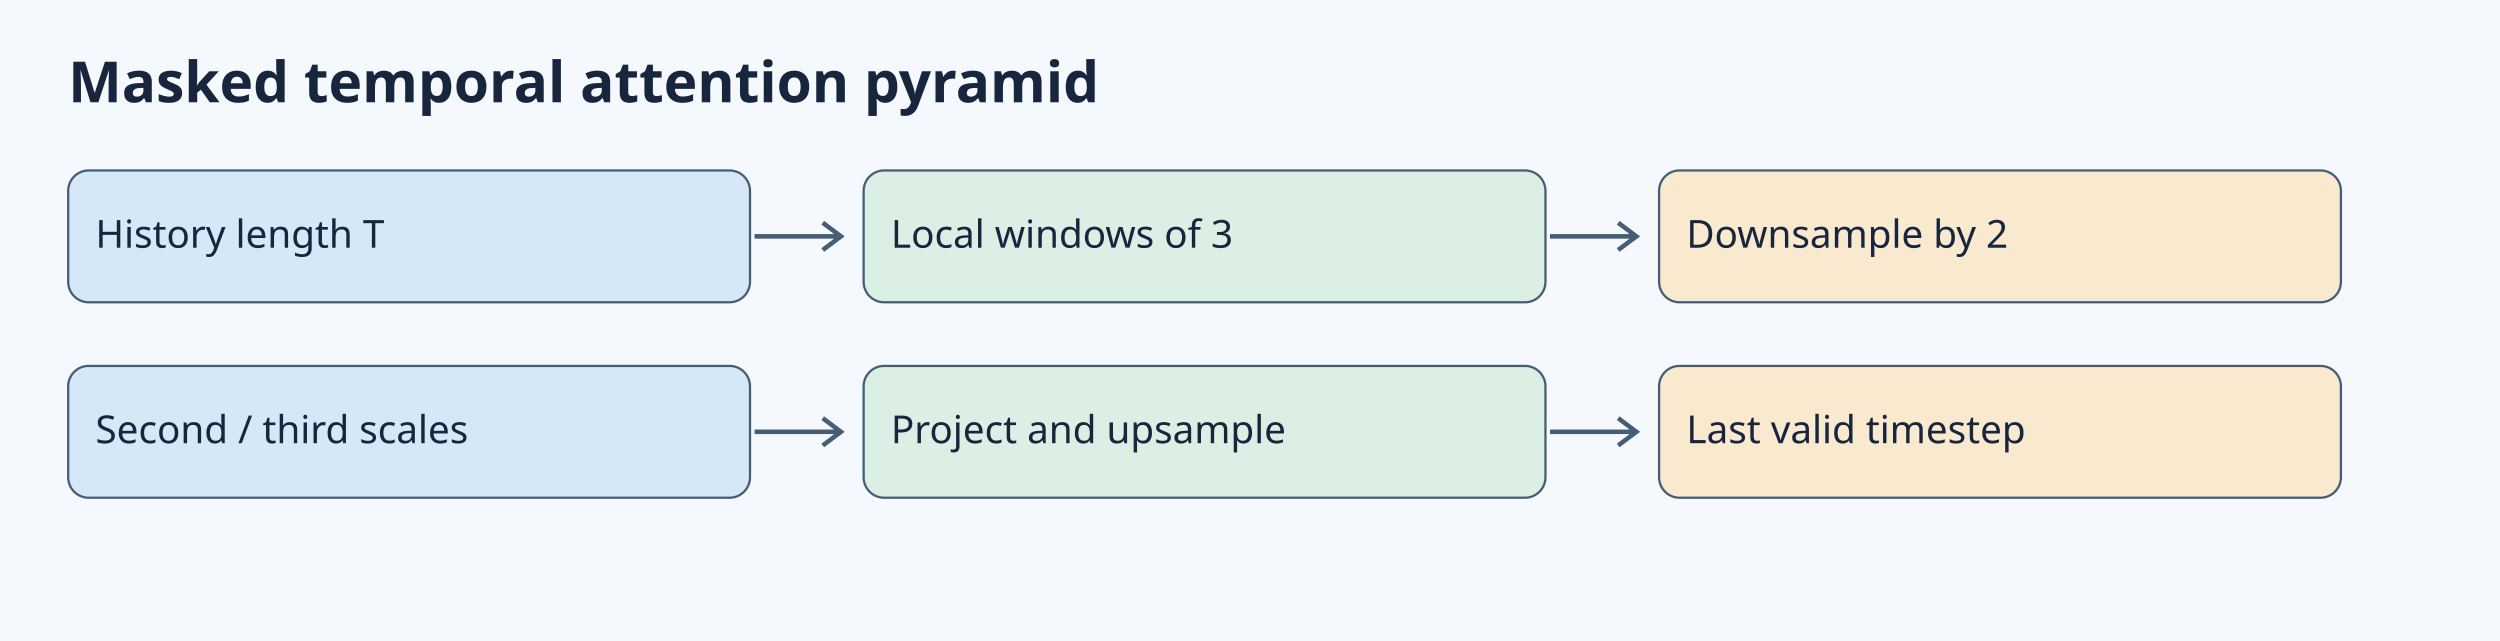
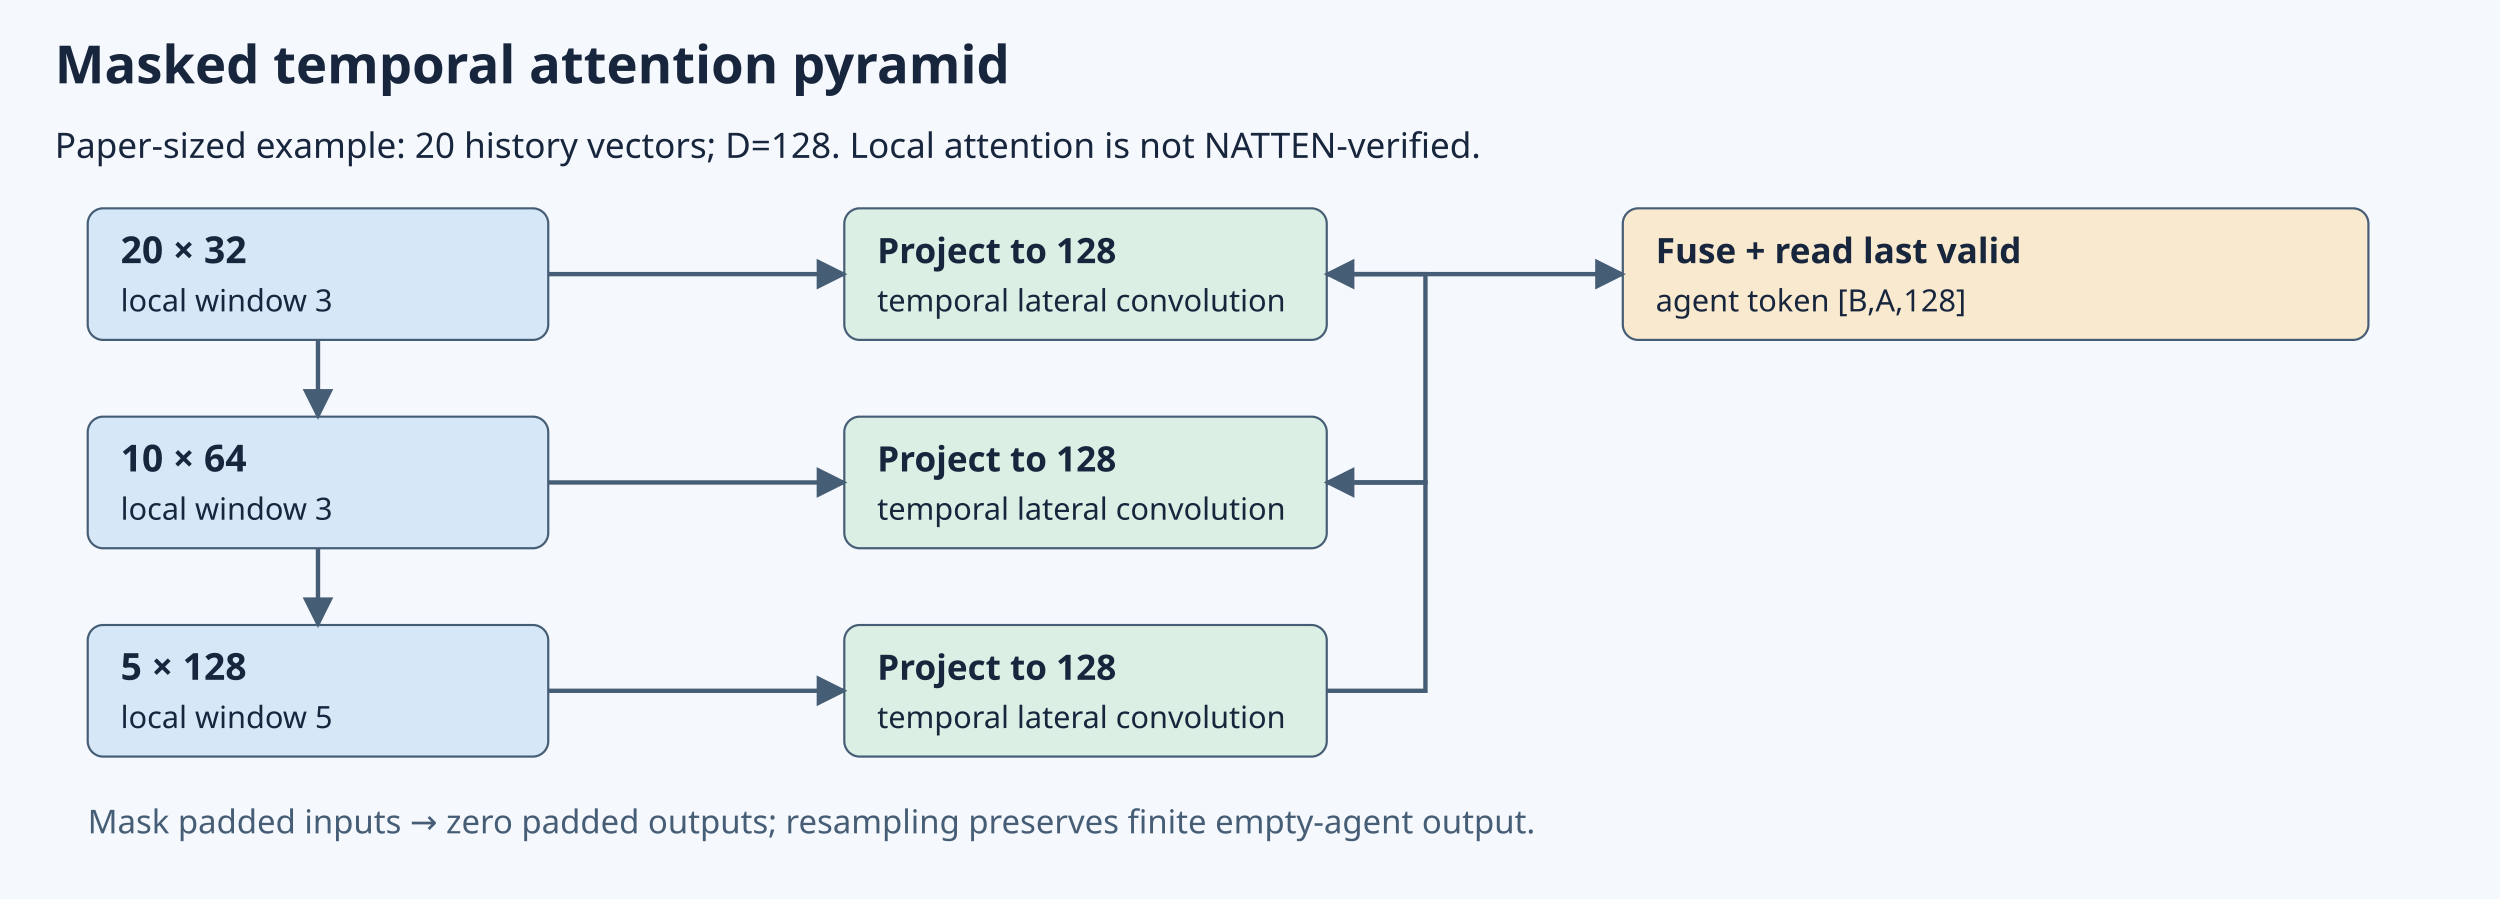
- <svg xmlns="http://www.w3.org/2000/svg" width="1100" height="282" viewBox="0 0 1100 282">
+ <svg xmlns="http://www.w3.org/2000/svg" width="1140" height="410" viewBox="0 0 1140 410">
  <rect width="100%" height="100%" fill="#f5f8fc" />
-   <text x="30" y="45" font-family="sans-serif" font-size="25" font-weight="bold" fill="#18263d">Masked temporal attention pyramid</text>
-   <rect x="30" y="75" width="300" height="58" rx="9" fill="#d6e8f7" stroke="#465d76" />
-   <text x="42" y="109" font-family="sans-serif" font-size="17" fill="#18263d">History length T</text>
-   <path d="M332 104 h 38 m -8 -6 l 8 6 -8 6" fill="none" stroke="#465d76" stroke-width="2" />
-   <rect x="380" y="75" width="300" height="58" rx="9" fill="#dcefe4" stroke="#465d76" />
-   <text x="392" y="109" font-family="sans-serif" font-size="17" fill="#18263d">Local windows of 3</text>
-   <path d="M682 104 h 38 m -8 -6 l 8 6 -8 6" fill="none" stroke="#465d76" stroke-width="2" />
-   <rect x="730" y="75" width="300" height="58" rx="9" fill="#f9e9ce" stroke="#465d76" />
-   <text x="742" y="109" font-family="sans-serif" font-size="17" fill="#18263d">Downsample by 2</text>
-   <rect x="30" y="161" width="300" height="58" rx="9" fill="#d6e8f7" stroke="#465d76" />
-   <text x="42" y="195" font-family="sans-serif" font-size="17" fill="#18263d">Second / third scales</text>
-   <path d="M332 190 h 38 m -8 -6 l 8 6 -8 6" fill="none" stroke="#465d76" stroke-width="2" />
-   <rect x="380" y="161" width="300" height="58" rx="9" fill="#dcefe4" stroke="#465d76" />
-   <text x="392" y="195" font-family="sans-serif" font-size="17" fill="#18263d">Project and upsample</text>
-   <path d="M682 190 h 38 m -8 -6 l 8 6 -8 6" fill="none" stroke="#465d76" stroke-width="2" />
-   <rect x="730" y="161" width="300" height="58" rx="9" fill="#f9e9ce" stroke="#465d76" />
-   <text x="742" y="195" font-family="sans-serif" font-size="17" fill="#18263d">Last valid timestep</text>
+   <defs>
+     <marker id="a" viewBox="0 0 10 10" refX="9" refY="5" markerWidth="7" markerHeight="7" orient="auto">
+       <path d="M0 0 L10 5 L0 10Z" fill="#465d76" />
+     </marker>
+   </defs>
+   <text x="25" y="38" font-family="sans-serif" font-size="24" font-weight="bold" fill="#18263d">Masked temporal attention pyramid</text>
+   <text x="25" y="72" font-family="sans-serif" font-size="16" font-weight="normal" fill="#18263d">Paper-sized example: 20 history vectors; D=128. Local attention is not NATTEN-verified.</text>
+   <rect x="40" y="95" width="210" height="60" rx="7" fill="#d6e8f7" stroke="#465d76" />
+   <text x="55" y="120" font-family="sans-serif" font-size="17" font-weight="bold" fill="#18263d">20 × 32</text>
+   <text x="55" y="142" font-family="sans-serif" font-size="14" font-weight="normal" fill="#18263d">local window 3</text>
+   <rect x="385" y="95" width="220" height="60" rx="7" fill="#dcefe4" stroke="#465d76" />
+   <text x="400" y="120" font-family="sans-serif" font-size="16" font-weight="bold" fill="#18263d">Project to 128</text>
+   <text x="400" y="142" font-family="sans-serif" font-size="14" font-weight="normal" fill="#18263d">temporal lateral convolution</text>
+   <path d="M250 125 H385" fill="none" stroke="#465d76" stroke-width="2" marker-end="url(#a)" />
+   <rect x="40" y="190" width="210" height="60" rx="7" fill="#d6e8f7" stroke="#465d76" />
+   <text x="55" y="215" font-family="sans-serif" font-size="17" font-weight="bold" fill="#18263d">10 × 64</text>
+   <text x="55" y="237" font-family="sans-serif" font-size="14" font-weight="normal" fill="#18263d">local window 3</text>
+   <rect x="385" y="190" width="220" height="60" rx="7" fill="#dcefe4" stroke="#465d76" />
+   <text x="400" y="215" font-family="sans-serif" font-size="16" font-weight="bold" fill="#18263d">Project to 128</text>
+   <text x="400" y="237" font-family="sans-serif" font-size="14" font-weight="normal" fill="#18263d">temporal lateral convolution</text>
+   <path d="M250 220 H385" fill="none" stroke="#465d76" stroke-width="2" marker-end="url(#a)" />
+   <rect x="40" y="285" width="210" height="60" rx="7" fill="#d6e8f7" stroke="#465d76" />
+   <text x="55" y="310" font-family="sans-serif" font-size="17" font-weight="bold" fill="#18263d">5 × 128</text>
+   <text x="55" y="332" font-family="sans-serif" font-size="14" font-weight="normal" fill="#18263d">local window 5</text>
+   <rect x="385" y="285" width="220" height="60" rx="7" fill="#dcefe4" stroke="#465d76" />
+   <text x="400" y="310" font-family="sans-serif" font-size="16" font-weight="bold" fill="#18263d">Project to 128</text>
+   <text x="400" y="332" font-family="sans-serif" font-size="14" font-weight="normal" fill="#18263d">temporal lateral convolution</text>
+   <path d="M250 315 H385" fill="none" stroke="#465d76" stroke-width="2" marker-end="url(#a)" />
+   <path d="M145 155 V190" fill="none" stroke="#465d76" stroke-width="2" marker-end="url(#a)" />
+   <path d="M145 250 V285" fill="none" stroke="#465d76" stroke-width="2" marker-end="url(#a)" />
+   <path d="M605 315 H650 V220 H605" fill="none" stroke="#465d76" stroke-width="2" marker-end="url(#a)" />
+   <path d="M605 220 H650 V125 H605" fill="none" stroke="#465d76" stroke-width="2" marker-end="url(#a)" />
+   <rect x="740" y="95" width="340" height="60" rx="7" fill="#f9e9ce" stroke="#465d76" />
+   <text x="755" y="120" font-family="sans-serif" font-size="16" font-weight="bold" fill="#18263d">Fuse + read last valid</text>
+   <text x="755" y="142" font-family="sans-serif" font-size="14" font-weight="normal" fill="#18263d">agent token [B,A,128]</text>
+   <path d="M605 125 H740" fill="none" stroke="#465d76" stroke-width="2" marker-end="url(#a)" />
+   <text x="40" y="380" font-family="sans-serif" font-size="15" font-weight="normal" fill="#465d76">Mask padded inputs → zero padded outputs; resampling preserves finite empty-agent output.</text>
</svg>
